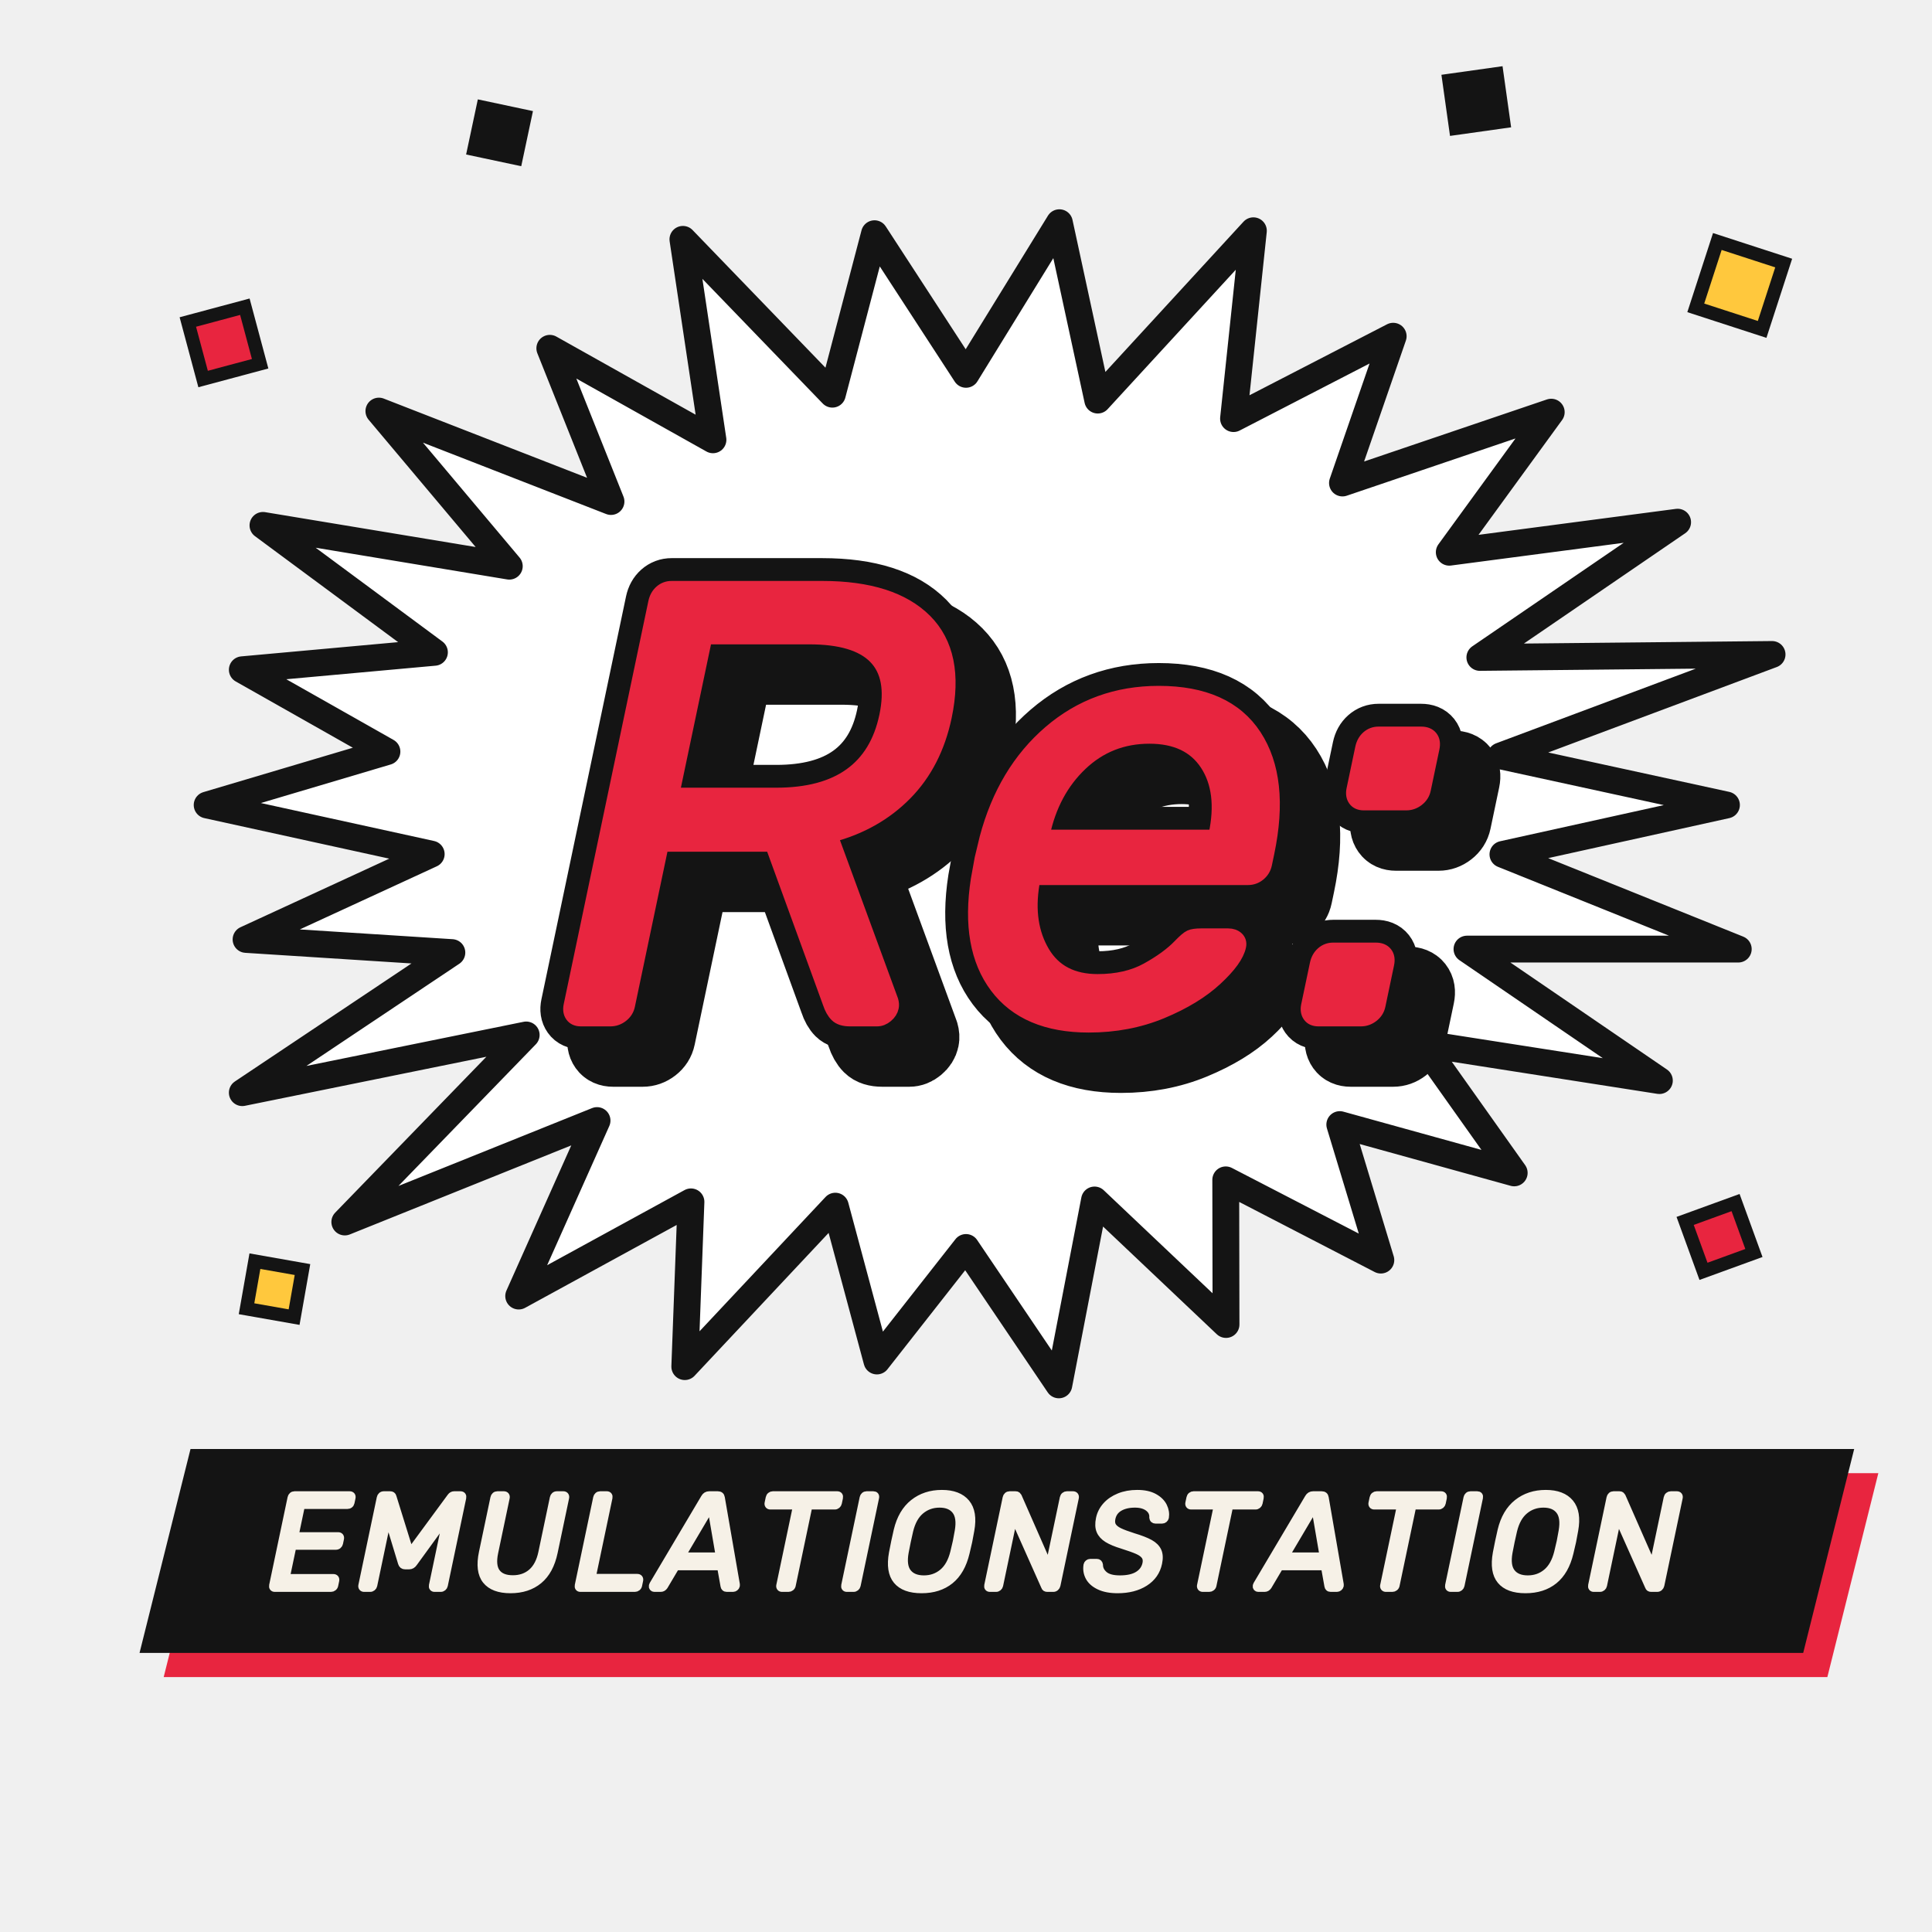
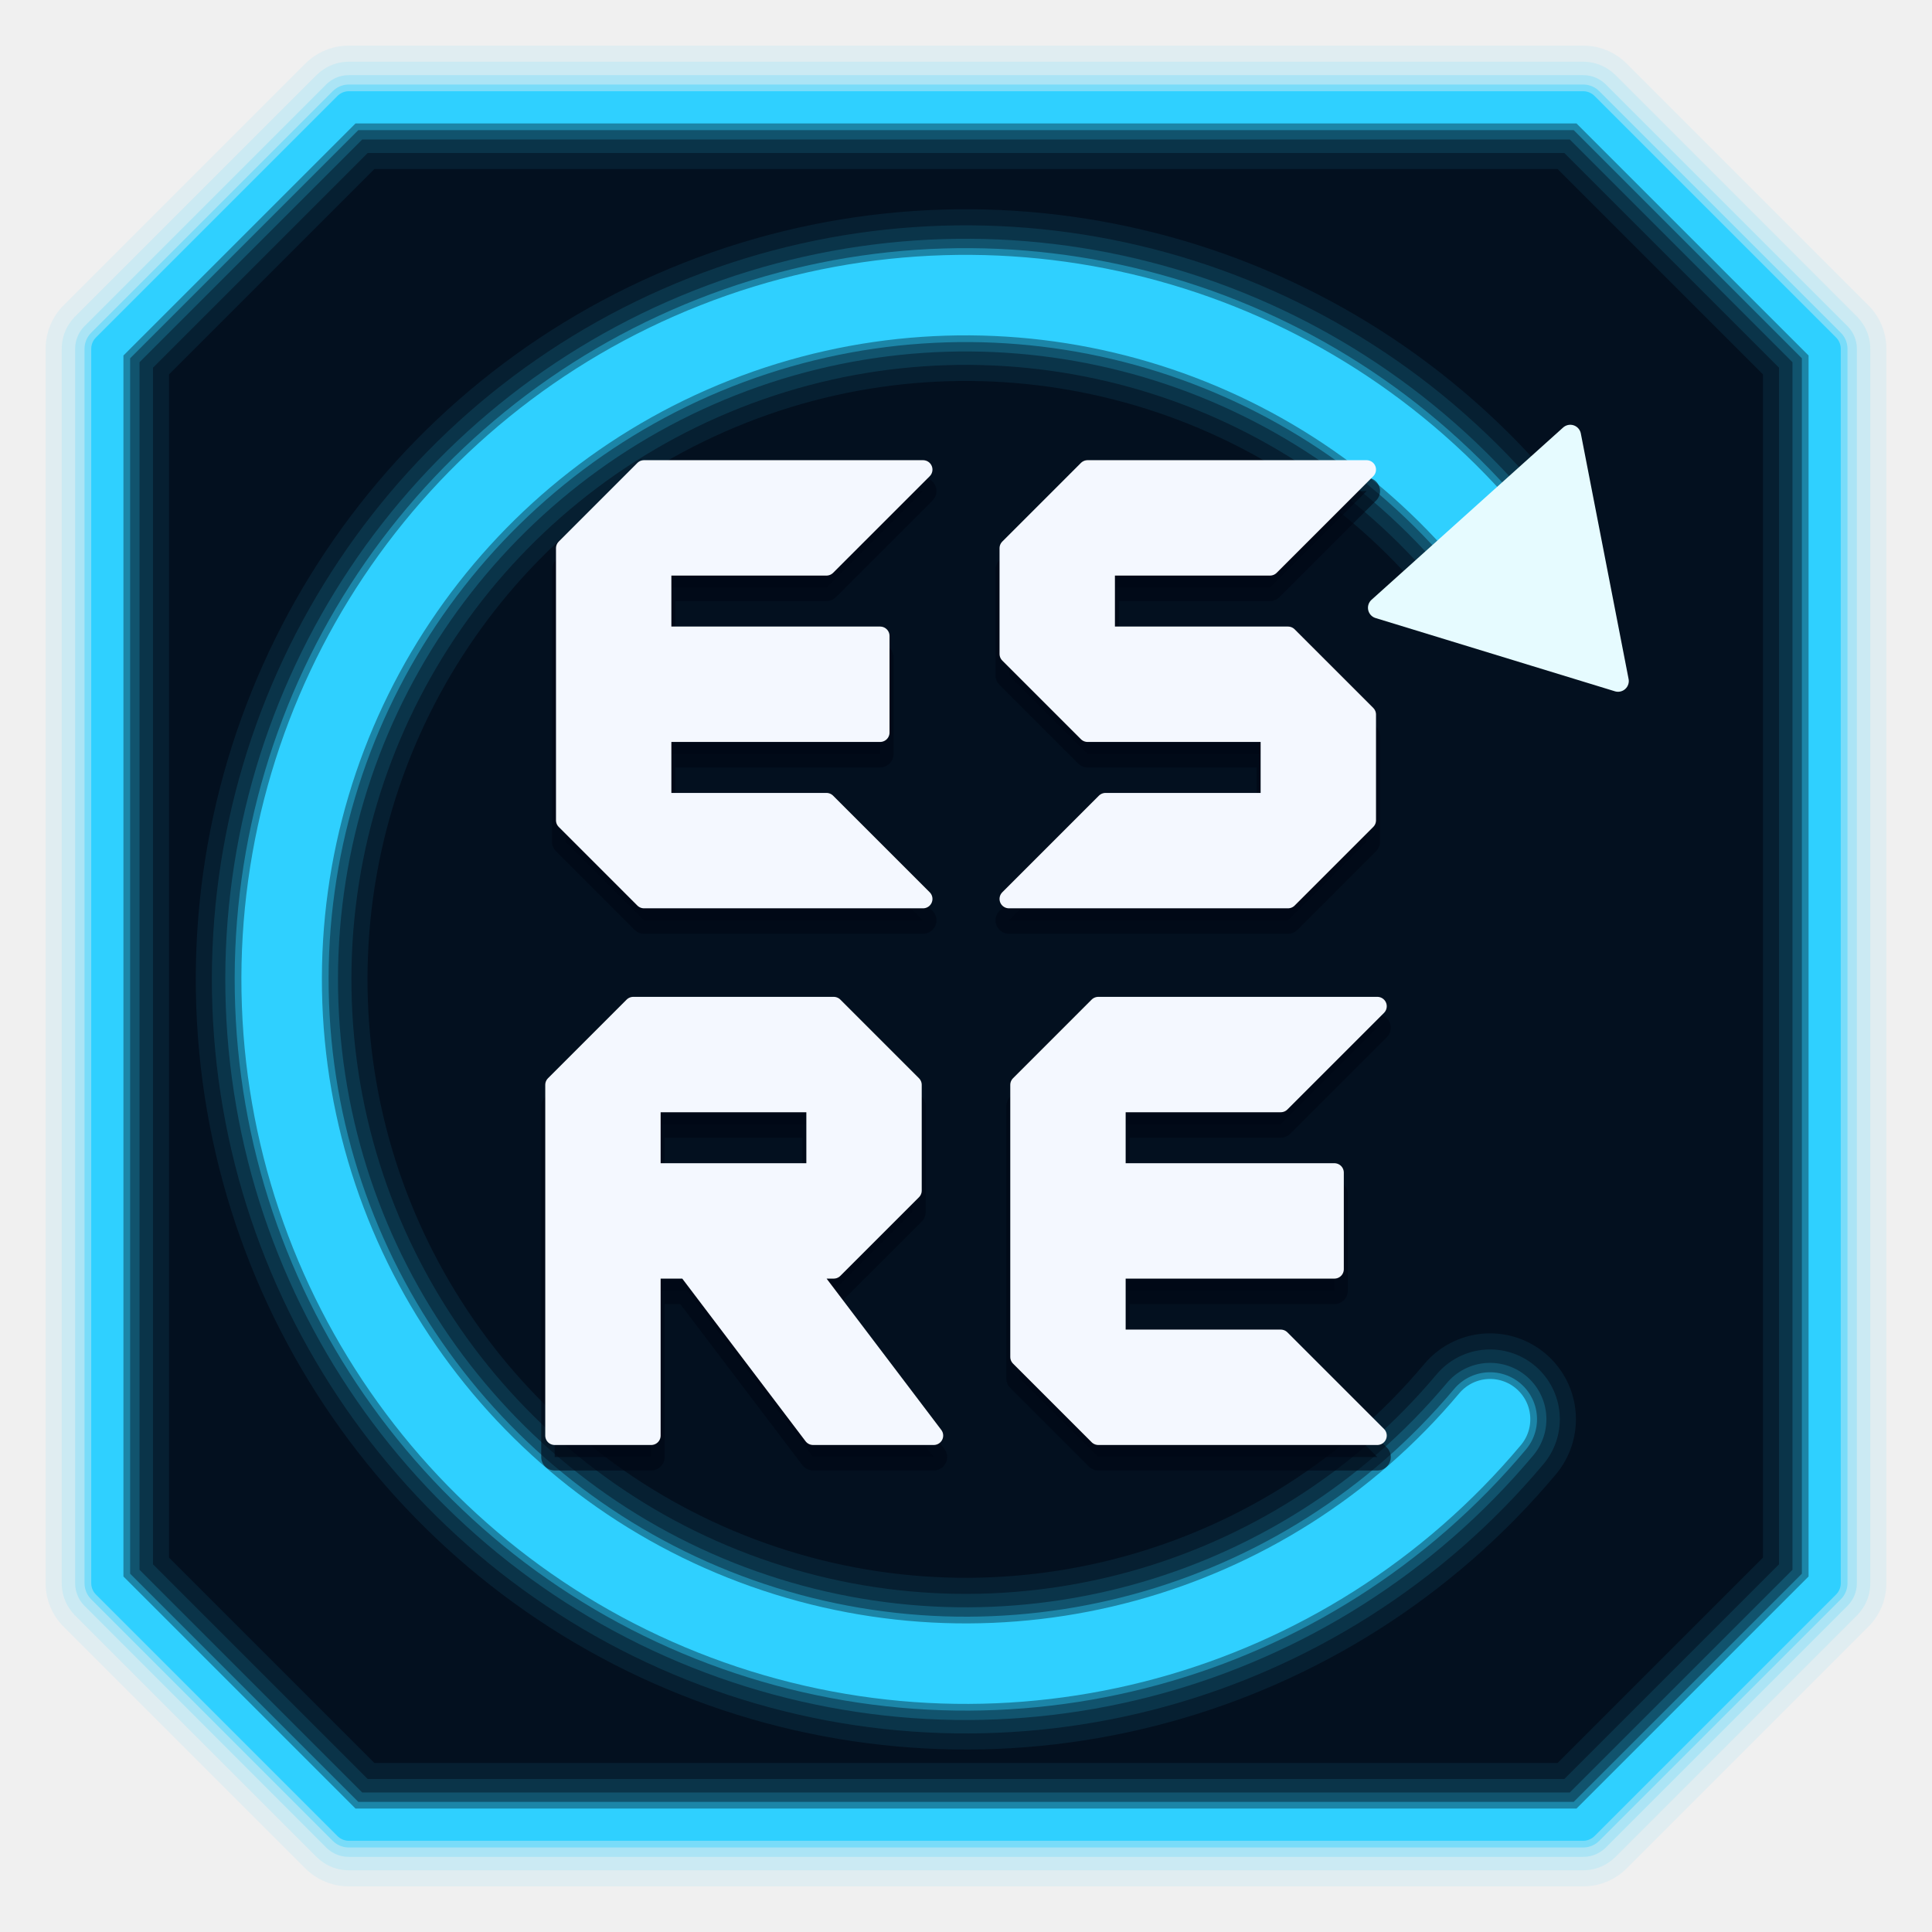
<svg xmlns="http://www.w3.org/2000/svg" width="720" height="720" viewBox="0 0 720 720">
-   <polygon points="643.4,300.0 560.1,318.4 647.8,353.7 546.7,353.7 618.4,402.7 530.1,388.9 564.3,437.1 499.3,419.1 514.6,469.6 456.8,439.7 456.9,493.6 407.9,447.2 394.6,516.1 360.0,464.9 326.8,507.2 311.3,449.5 255.2,509.3 257.5,447.9 193.3,483.0 222.5,417.6 128.5,455.4 196.1,385.7 90.3,407.2 168.4,355.0 91.7,350.1 160.7,318.3 77.2,300.0 144.2,280.1 90.3,249.6 161.9,243.1 98.0,195.8 189.8,211.0 141.2,153.2 227.7,186.9 204.9,129.8 265.7,163.9 254.5,89.2 310.2,146.9 325.9,87.1 360.0,139.5 394.8,83.0 409.1,149.1 467.1,86.0 459.7,156.0 519.2,125.3 500.3,180.0 578.1,153.6 540.1,205.8 625.2,194.6 551.5,245.0 660.4,243.9 559.3,281.7" fill="#ffffff" stroke="#141414" stroke-width="10" stroke-linejoin="round" />
-   <path transform="translate(12 12)" d="M212.531 374.71 244.071 224.52Q244.602 221.99 246.296 220.495Q247.99 219.0 250.29 219.0H306.41Q332.63 219.0 344.881 231.305Q357.132 243.61 352.205 267.07Q348.534 284.55 337.428 295.82Q326.321 307.09 309.763 311.46L332.287 372.87Q332.688 374.25 332.446 375.4Q332.06 377.24 330.39 378.62Q328.72 380.0 326.88 380.0H316.76Q313.31 380.0 311.693 378.39Q310.076 376.78 309.094 373.79L287.649 314.91H246.709L234.151 374.71Q233.668 377.01 231.744 378.505Q229.82 380.0 227.52 380.0H216.48Q214.18 380.0 213.114 378.505Q212.048 377.01 212.531 374.71ZM289.31 296.05Q324.039 296.05 330.174 266.84Q336.308 237.63 301.578 237.63H262.938L250.669 296.05ZM364.294 327.79 365.706 319.97 367.53 312.38Q374.127 287.54 391.248 272.82Q408.369 258.1 431.829 258.1Q457.129 258.1 467.663 274.2Q478.197 290.3 472.401 317.9L471.532 322.04Q471.049 324.34 469.24 325.835Q467.431 327.33 465.131 327.33H385.321L384.886 329.4Q382.437 344.35 388.725 354.93Q395.013 365.51 409.043 365.51Q419.853 365.51 427.531 361.255Q435.21 357.0 439.626 352.4Q442.276 349.64 443.546 349.065Q444.817 348.49 447.577 348.49H457.697Q459.767 348.49 461.021 349.64Q462.274 350.79 461.888 352.63Q460.825 357.69 453.118 364.82Q445.411 371.95 432.939 377.125Q420.467 382.3 405.747 382.3Q382.287 382.3 371.324 367.695Q360.361 353.09 364.294 327.79ZM452.775 311.69 452.92 311.0Q456.301 294.9 449.686 284.78Q443.071 274.66 428.351 274.66Q413.401 274.66 402.766 284.78Q392.131 294.9 388.75 311.0L388.605 311.69ZM504.286 294.21 507.522 278.8Q508.053 276.27 509.747 274.775Q511.441 273.28 513.741 273.28H529.611Q532.141 273.28 533.322 274.775Q534.503 276.27 533.972 278.8L530.736 294.21Q530.253 296.51 528.329 298.005Q526.405 299.5 524.105 299.5H508.235Q505.935 299.5 504.869 298.005Q503.803 296.51 504.286 294.21ZM487.381 374.71 490.617 359.3Q491.148 356.77 492.842 355.275Q494.536 353.78 496.836 353.78H512.706Q515.236 353.78 516.417 355.275Q517.598 356.77 517.067 359.3L513.831 374.71Q513.348 377.01 511.424 378.505Q509.5 380.0 507.2 380.0H491.33Q489.03 380.0 487.964 378.505Q486.898 377.01 487.381 374.71Z" fill="#141414" stroke="#141414" stroke-width="26" stroke-linejoin="round" />
-   <path d="M212.531 374.71 244.071 224.52Q244.602 221.99 246.296 220.495Q247.99 219.0 250.29 219.0H306.41Q332.63 219.0 344.881 231.305Q357.132 243.61 352.205 267.07Q348.534 284.55 337.428 295.82Q326.321 307.09 309.763 311.46L332.287 372.87Q332.688 374.25 332.446 375.4Q332.06 377.24 330.39 378.62Q328.72 380.0 326.88 380.0H316.76Q313.31 380.0 311.693 378.39Q310.076 376.78 309.094 373.79L287.649 314.91H246.709L234.151 374.71Q233.668 377.01 231.744 378.505Q229.82 380.0 227.52 380.0H216.48Q214.18 380.0 213.114 378.505Q212.048 377.01 212.531 374.71ZM289.31 296.05Q324.039 296.05 330.174 266.84Q336.308 237.63 301.578 237.63H262.938L250.669 296.05ZM364.294 327.79 365.706 319.97 367.53 312.38Q374.127 287.54 391.248 272.82Q408.369 258.1 431.829 258.1Q457.129 258.1 467.663 274.2Q478.197 290.3 472.401 317.9L471.532 322.04Q471.049 324.34 469.24 325.835Q467.431 327.33 465.131 327.33H385.321L384.886 329.4Q382.437 344.35 388.725 354.93Q395.013 365.51 409.043 365.51Q419.853 365.51 427.531 361.255Q435.21 357.0 439.626 352.4Q442.276 349.64 443.546 349.065Q444.817 348.49 447.577 348.49H457.697Q459.767 348.49 461.021 349.64Q462.274 350.79 461.888 352.63Q460.825 357.69 453.118 364.82Q445.411 371.95 432.939 377.125Q420.467 382.3 405.747 382.3Q382.287 382.3 371.324 367.695Q360.361 353.09 364.294 327.79ZM452.775 311.69 452.92 311.0Q456.301 294.9 449.686 284.78Q443.071 274.66 428.351 274.66Q413.401 274.66 402.766 284.78Q392.131 294.9 388.75 311.0L388.605 311.69ZM504.286 294.21 507.522 278.8Q508.053 276.27 509.747 274.775Q511.441 273.28 513.741 273.28H529.611Q532.141 273.28 533.322 274.775Q534.503 276.27 533.972 278.8L530.736 294.21Q530.253 296.51 528.329 298.005Q526.405 299.5 524.105 299.5H508.235Q505.935 299.5 504.869 298.005Q503.803 296.51 504.286 294.21ZM487.381 374.71 490.617 359.3Q491.148 356.77 492.842 355.275Q494.536 353.78 496.836 353.78H512.706Q515.236 353.78 516.417 355.275Q517.598 356.77 517.067 359.3L513.831 374.71Q513.348 377.01 511.424 378.505Q509.5 380.0 507.2 380.0H491.33Q489.03 380.0 487.964 378.505Q486.898 377.01 487.381 374.71Z" fill="#141414" stroke="#141414" stroke-width="22" stroke-linejoin="round" />
-   <path d="M212.531 374.71 244.071 224.52Q244.602 221.99 246.296 220.495Q247.99 219.0 250.29 219.0H306.41Q332.63 219.0 344.881 231.305Q357.132 243.61 352.205 267.07Q348.534 284.55 337.428 295.82Q326.321 307.09 309.763 311.46L332.287 372.87Q332.688 374.25 332.446 375.4Q332.06 377.24 330.39 378.62Q328.72 380.0 326.88 380.0H316.76Q313.31 380.0 311.693 378.39Q310.076 376.78 309.094 373.79L287.649 314.91H246.709L234.151 374.71Q233.668 377.01 231.744 378.505Q229.82 380.0 227.52 380.0H216.48Q214.18 380.0 213.114 378.505Q212.048 377.01 212.531 374.71ZM289.31 296.05Q324.039 296.05 330.174 266.84Q336.308 237.63 301.578 237.63H262.938L250.669 296.05ZM364.294 327.79 365.706 319.97 367.53 312.38Q374.127 287.54 391.248 272.82Q408.369 258.1 431.829 258.1Q457.129 258.1 467.663 274.2Q478.197 290.3 472.401 317.9L471.532 322.04Q471.049 324.34 469.24 325.835Q467.431 327.33 465.131 327.33H385.321L384.886 329.4Q382.437 344.35 388.725 354.93Q395.013 365.51 409.043 365.51Q419.853 365.51 427.531 361.255Q435.21 357.0 439.626 352.4Q442.276 349.64 443.546 349.065Q444.817 348.49 447.577 348.49H457.697Q459.767 348.49 461.021 349.64Q462.274 350.79 461.888 352.63Q460.825 357.69 453.118 364.82Q445.411 371.95 432.939 377.125Q420.467 382.3 405.747 382.3Q382.287 382.3 371.324 367.695Q360.361 353.09 364.294 327.79ZM452.775 311.69 452.92 311.0Q456.301 294.9 449.686 284.78Q443.071 274.66 428.351 274.66Q413.401 274.66 402.766 284.78Q392.131 294.9 388.75 311.0L388.605 311.69ZM504.286 294.21 507.522 278.8Q508.053 276.27 509.747 274.775Q511.441 273.28 513.741 273.28H529.611Q532.141 273.28 533.322 274.775Q534.503 276.27 533.972 278.8L530.736 294.21Q530.253 296.51 528.329 298.005Q526.405 299.5 524.105 299.5H508.235Q505.935 299.5 504.869 298.005Q503.803 296.51 504.286 294.21ZM487.381 374.71 490.617 359.3Q491.148 356.77 492.842 355.275Q494.536 353.78 496.836 353.78H512.706Q515.236 353.78 516.417 355.275Q517.598 356.77 517.067 359.3L513.831 374.71Q513.348 377.01 511.424 378.505Q509.5 380.0 507.2 380.0H491.33Q489.03 380.0 487.964 378.505Q486.898 377.01 487.381 374.71Z" fill="#e8253f" stroke="#e8253f" stroke-width="5" stroke-linejoin="round" />
-   <path d="M 71.0 540 H 691.0 L 672.0 616 H 52 Z" fill="#e8253f" transform="translate(9 9)" />
-   <path d="M 71.0 540 H 691.0 L 672.0 616 H 52 Z" fill="#141414" />
-   <path d="M101.541 590.85 108.398 558.2Q108.513 557.65 108.882 557.325Q109.25 557.0 109.75 557.0H130.3Q130.85 557.0 131.107 557.325Q131.363 557.65 131.248 558.2L130.87 560.0Q130.765 560.5 130.377 560.8Q129.989 561.1 129.439 561.1H112.389L110.047 572.25H125.997Q126.547 572.25 126.804 572.575Q127.061 572.9 126.945 573.45L126.588 575.15Q126.483 575.65 126.09 575.975Q125.697 576.3 125.147 576.3H109.197L106.771 587.85H124.221Q124.771 587.85 125.028 588.175Q125.285 588.5 125.169 589.05L124.791 590.85Q124.686 591.35 124.268 591.675Q123.85 592.0 123.35 592.0H102.4Q101.9 592.0 101.668 591.675Q101.436 591.35 101.541 590.85ZM134.791 590.85 141.648 558.2Q141.763 557.65 142.132 557.325Q142.5 557.0 143.05 557.0H145.4Q146.3 557.0 146.492 557.75L152.848 578.2L167.892 557.75Q168.45 557.0 169.25 557.0H171.6Q172.15 557.0 172.382 557.325Q172.613 557.65 172.498 558.2L165.641 590.85Q165.536 591.35 165.143 591.675Q164.75 592.0 164.25 592.0H161.95Q161.45 592.0 161.218 591.675Q160.986 591.35 161.091 590.85L166.31 566.0L154.284 582.55Q153.564 583.6 152.464 583.6H150.964Q149.914 583.6 149.584 582.55L144.56 566.0L139.341 590.85Q139.236 591.35 138.843 591.675Q138.45 592.0 137.95 592.0H135.7Q135.2 592.0 134.943 591.675Q134.686 591.35 134.791 590.85ZM179.735 578.5 183.998 558.2Q184.113 557.65 184.482 557.325Q184.85 557.0 185.35 557.0H187.75Q188.3 557.0 188.557 557.325Q188.813 557.65 188.698 558.2L184.414 578.6Q183.385 583.5 185.156 585.9Q186.927 588.3 191.127 588.3Q195.277 588.3 198.061 585.875Q200.845 583.45 201.864 578.6L206.148 558.2Q206.263 557.65 206.632 557.325Q207.0 557.0 207.55 557.0H209.95Q210.45 557.0 210.707 557.325Q210.963 557.65 210.848 558.2L206.585 578.5Q205.104 585.55 200.9 589.025Q196.695 592.5 190.245 592.5Q183.795 592.5 181.025 589.025Q178.254 585.55 179.735 578.5ZM215.441 590.85 222.308 558.15Q222.413 557.65 222.782 557.325Q223.15 557.0 223.65 557.0H226.15Q226.65 557.0 226.882 557.325Q227.113 557.65 227.008 558.15L220.782 587.8H237.482Q238.032 587.8 238.289 588.125Q238.545 588.45 238.44 588.95L238.041 590.85Q237.936 591.35 237.518 591.675Q237.1 592.0 236.6 592.0H216.3Q215.8 592.0 215.568 591.675Q215.336 591.35 215.441 590.85ZM243.06 591.0 243.275 590.45 262.469 558.1Q263.1 557.0 264.3 557.0H267.5Q268.7 557.0 268.869 558.1L274.476 590.45L274.46 591.0Q274.376 591.4 273.988 591.7Q273.6 592.0 273.2 592.0H270.85Q270.35 592.0 270.083 591.725Q269.815 591.45 269.779 591.15L268.49 583.95H251.94L247.678 591.15Q247.1 592.0 246.25 592.0H243.85Q243.45 592.0 243.213 591.7Q242.976 591.4 243.06 591.0ZM254.262 579.8H267.962L264.882 561.85ZM290.541 590.85 296.747 561.3H287.097Q286.597 561.3 286.34 560.975Q286.084 560.65 286.188 560.15L286.598 558.2Q286.714 557.65 287.107 557.325Q287.5 557.0 288.0 557.0H312.0Q312.55 557.0 312.782 557.325Q313.014 557.65 312.898 558.2L312.488 560.15Q312.384 560.65 311.99 560.975Q311.597 561.3 311.097 561.3H301.497L295.291 590.85Q295.187 591.35 294.768 591.675Q294.35 592.0 293.85 592.0H291.45Q290.95 592.0 290.693 591.675Q290.437 591.35 290.541 590.85ZM314.742 590.85 321.609 558.15Q321.714 557.65 322.082 557.325Q322.45 557.0 322.95 557.0H325.45Q326.0 557.0 326.237 557.3Q326.474 557.6 326.359 558.15L319.492 590.85Q319.387 591.35 318.993 591.675Q318.6 592.0 318.1 592.0H315.6Q315.1 592.0 314.868 591.675Q314.637 591.35 314.742 590.85ZM332.533 578.75Q332.798 577.25 333.375 574.5Q333.953 571.75 334.307 570.3Q335.935 563.5 340.345 560.0Q344.755 556.5 351.005 556.5Q357.255 556.5 360.17 560.0Q363.085 563.5 361.857 570.3Q361.348 573.2 361.075 574.5Q360.813 575.75 360.083 578.75Q358.434 585.65 354.189 589.075Q349.945 592.5 343.445 592.5Q336.945 592.5 334.114 589.075Q331.284 585.65 332.533 578.75ZM355.385 578.5Q356.115 575.5 356.325 574.5Q356.556 573.4 357.065 570.5Q357.915 565.5 356.03 563.05Q354.144 560.6 350.144 560.6Q346.144 560.6 343.205 563.05Q340.265 565.5 339.065 570.5Q338.711 571.95 338.175 574.5Q337.65 577.0 337.385 578.5Q336.485 583.5 338.376 585.925Q340.267 588.35 344.317 588.35Q348.317 588.35 351.226 585.925Q354.135 583.5 355.385 578.5ZM368.042 590.85 374.898 558.2Q375.014 557.65 375.382 557.325Q375.75 557.0 376.25 557.0H378.45Q378.95 557.0 379.158 557.2Q379.366 557.4 379.553 557.7L390.885 583.5L396.198 558.2Q396.314 557.65 396.707 557.325Q397.1 557.0 397.6 557.0H399.85Q400.4 557.0 400.657 557.325Q400.914 557.65 400.798 558.2L393.952 590.8Q393.847 591.3 393.449 591.65Q393.05 592.0 392.55 592.0H390.3Q389.45 592.0 389.247 591.3L377.863 565.75L372.592 590.85Q372.487 591.35 372.093 591.675Q371.7 592.0 371.2 592.0H368.9Q368.4 592.0 368.168 591.675Q367.937 591.35 368.042 590.85ZM405.048 583.2Q405.132 582.8 405.495 582.5Q405.858 582.2 406.308 582.2H408.758Q409.658 582.2 409.798 583.2Q409.807 585.3 411.612 586.825Q413.417 588.35 417.367 588.35Q421.617 588.35 424.032 586.85Q426.447 585.35 427.003 582.7Q427.36 581.0 426.566 579.9Q425.772 578.8 423.92 577.975Q422.069 577.15 418.271 575.95Q414.651 574.85 412.639 573.6Q410.627 572.35 409.86 570.525Q409.093 568.7 409.681 565.9Q410.248 563.2 412.144 561.075Q414.041 558.95 417.048 557.725Q420.055 556.5 423.805 556.5Q427.705 556.5 430.191 557.875Q432.678 559.25 433.692 561.325Q434.706 563.4 434.365 565.5Q434.271 565.95 433.908 566.25Q433.545 566.55 433.095 566.55H430.595Q430.195 566.55 429.897 566.3Q429.6 566.05 429.555 565.55Q429.706 563.4 427.9 562.0Q426.094 560.6 422.944 560.6Q419.544 560.6 417.266 561.925Q414.988 563.25 414.442 565.85Q414.074 567.6 414.768 568.7Q415.462 569.8 417.209 570.65Q418.955 571.5 422.424 572.6Q426.422 573.8 428.595 575.0Q430.768 576.2 431.595 577.975Q432.423 579.75 431.834 582.55Q430.848 587.25 426.721 589.875Q422.595 592.5 416.495 592.5Q412.395 592.5 409.643 591.2Q406.891 589.9 405.762 587.775Q404.634 585.65 405.048 583.2ZM447.341 590.85 453.547 561.3H443.897Q443.397 561.3 443.14 560.975Q442.884 560.65 442.988 560.15L443.398 558.2Q443.514 557.65 443.907 557.325Q444.3 557.0 444.8 557.0H468.8Q469.35 557.0 469.582 557.325Q469.814 557.65 469.698 558.2L469.288 560.15Q469.183 560.65 468.79 560.975Q468.397 561.3 467.897 561.3H458.297L452.091 590.85Q451.987 591.35 451.568 591.675Q451.15 592.0 450.65 592.0H448.25Q447.75 592.0 447.493 591.675Q447.237 591.35 447.341 590.85ZM468.11 591.0 468.326 590.45 487.519 558.1Q488.15 557.0 489.35 557.0H492.55Q493.75 557.0 493.919 558.1L499.526 590.45L499.51 591.0Q499.426 591.4 499.038 591.7Q498.65 592.0 498.25 592.0H495.9Q495.4 592.0 495.133 591.725Q494.866 591.45 494.829 591.15L493.541 583.95H476.991L472.729 591.15Q472.15 592.0 471.3 592.0H468.9Q468.5 592.0 468.263 591.7Q468.026 591.4 468.11 591.0ZM479.312 579.8H493.012L489.932 561.85ZM515.591 590.85 521.797 561.3H512.147Q511.647 561.3 511.39 560.975Q511.134 560.65 511.238 560.15L511.648 558.2Q511.764 557.65 512.157 557.325Q512.55 557.0 513.05 557.0H537.05Q537.6 557.0 537.832 557.325Q538.063 557.65 537.948 558.2L537.538 560.15Q537.433 560.65 537.04 560.975Q536.647 561.3 536.147 561.3H526.547L520.341 590.85Q520.236 591.35 519.818 591.675Q519.4 592.0 518.9 592.0H516.5Q516.0 592.0 515.743 591.675Q515.486 591.35 515.591 590.85ZM539.791 590.85 546.659 558.15Q546.764 557.65 547.132 557.325Q547.5 557.0 548.0 557.0H550.5Q551.05 557.0 551.287 557.3Q551.524 557.6 551.409 558.15L544.541 590.85Q544.437 591.35 544.043 591.675Q543.65 592.0 543.15 592.0H540.65Q540.15 592.0 539.918 591.675Q539.687 591.35 539.791 590.85ZM557.582 578.75Q557.847 577.25 558.425 574.5Q559.002 571.75 559.357 570.3Q560.985 563.5 565.395 560.0Q569.805 556.5 576.055 556.5Q582.305 556.5 585.22 560.0Q588.135 563.5 586.907 570.3Q586.398 573.2 586.125 574.5Q585.862 575.75 585.132 578.75Q583.483 585.65 579.239 589.075Q574.995 592.5 568.495 592.5Q561.995 592.5 559.164 589.075Q556.333 585.65 557.582 578.75ZM580.435 578.5Q581.165 575.5 581.375 574.5Q581.606 573.4 582.115 570.5Q582.965 565.5 581.079 563.05Q579.194 560.6 575.194 560.6Q571.194 560.6 568.255 563.05Q565.315 565.5 564.115 570.5Q563.76 571.95 563.225 574.5Q562.7 577.0 562.435 578.5Q561.535 583.5 563.426 585.925Q565.316 588.35 569.366 588.35Q573.366 588.35 576.276 585.925Q579.185 583.5 580.435 578.5ZM593.091 590.85 599.948 558.2Q600.063 557.65 600.432 557.325Q600.8 557.0 601.3 557.0H603.5Q604 557.0 604.208 557.2Q604.416 557.4 604.603 557.7L615.935 583.5L621.248 558.2Q621.363 557.65 621.757 557.325Q622.15 557.0 622.65 557.0H624.9Q625.45 557.0 625.707 557.325Q625.963 557.65 625.848 558.2L619.002 590.8Q618.897 591.3 618.498 591.65Q618.1 592.0 617.6 592.0H615.35Q614.5 592.0 614.297 591.3L602.912 565.75L597.641 590.85Q597.536 591.35 597.143 591.675Q596.75 592.0 596.25 592.0H593.95Q593.45 592.0 593.218 591.675Q592.986 591.35 593.091 590.85Z" fill="#f6f1e7" stroke="#f6f1e7" stroke-width="2.5" stroke-linejoin="round" />
-   <rect x="70" y="120" width="22" height="22" fill="#e8253f" stroke="#141414" stroke-width="5" transform="rotate(-15 70 120)" />
-   <rect x="640" y="90" width="26" height="26" fill="#ffc83d" stroke="#141414" stroke-width="5" transform="rotate(18 640 90)" />
-   <rect x="95" y="470" width="18" height="18" fill="#ffc83d" stroke="#141414" stroke-width="5" transform="rotate(10 95 470)" />
-   <rect x="628" y="455" width="20" height="20" fill="#e8253f" stroke="#141414" stroke-width="5" transform="rotate(-20 628 455)" />
-   <rect x="180" y="40" width="16" height="16" fill="#141414" stroke="#141414" stroke-width="5" transform="rotate(12 180 40)" />
-   <rect x="540" y="30" width="18" height="18" fill="#141414" stroke="#141414" stroke-width="5" transform="rotate(-8 540 30)" />
+   <path d="M 130 40 H 590 L 680 130 V 590 L 590 680 H 130 L 40 590 V 130 Z" fill="#03101f" />
+   <path d="M 130 40 H 590 L 680 130 V 590 L 590 680 H 130 L 40 590 V 130 Z" fill="none" stroke="#2fd0ff" stroke-opacity="0.08" stroke-width="46" stroke-linecap="round" stroke-linejoin="round" />
+   <path d="M 130 40 H 590 L 680 130 V 590 L 590 680 H 130 L 40 590 V 130 Z" fill="none" stroke="#2fd0ff" stroke-opacity="0.12" stroke-width="34" stroke-linecap="round" stroke-linejoin="round" />
+   <path d="M 130 40 H 590 L 680 130 V 590 L 590 680 H 130 L 40 590 V 130 Z" fill="none" stroke="#2fd0ff" stroke-opacity="0.2" stroke-width="24" stroke-linecap="round" stroke-linejoin="round" />
+   <path d="M 130 40 H 590 L 680 130 V 590 L 590 680 H 130 L 40 590 V 130 Z" fill="none" stroke="#2fd0ff" stroke-opacity="0.4" stroke-width="17" stroke-linecap="round" stroke-linejoin="round" />
+   <path d="M 130 40 H 590 L 680 130 V 590 L 590 680 H 130 L 40 590 V 130 Z" fill="none" stroke="#2fd0ff" stroke-width="12" stroke-linecap="round" stroke-linejoin="round" />
+   <path d="M 555.3 528.9 A 255 255 0 1 1 549.5 194.4" fill="none" stroke="#2fd0ff" stroke-opacity="0.08" stroke-width="64" stroke-linecap="round" stroke-linejoin="round" />
+   <path d="M 555.3 528.9 A 255 255 0 1 1 549.5 194.4" fill="none" stroke="#2fd0ff" stroke-opacity="0.12" stroke-width="52" stroke-linecap="round" stroke-linejoin="round" />
+   <path d="M 555.3 528.9 A 255 255 0 1 1 549.5 194.4" fill="none" stroke="#2fd0ff" stroke-opacity="0.2" stroke-width="42" stroke-linecap="round" stroke-linejoin="round" />
+   <path d="M 555.3 528.9 A 255 255 0 1 1 549.5 194.4" fill="none" stroke="#2fd0ff" stroke-opacity="0.4" stroke-width="35" stroke-linecap="round" stroke-linejoin="round" />
+   <path d="M 555.3 528.9 A 255 255 0 1 1 549.5 194.4" fill="none" stroke="#2fd0ff" stroke-width="30" stroke-linecap="round" stroke-linejoin="round" />
+   <path d="M 603.0 253.8 L 585.2 162.3 L 513.8 226.5 Z" fill="#e6fbff" stroke="#e6fbff" stroke-width="8" stroke-linejoin="round" />
+   <path transform="translate(0 8)" d="M 240.0 175.0 L 344.0 175.0 L 308.0 211.0 L 246.7 211.0 L 246.7 237.0 L 328.0 237.0 L 328.0 273.0 L 246.7 273.0 L 246.7 299.0 L 308.0 299.0 L 344.0 335.0 L 240.0 335.0 L 210.7 305.7 L 210.7 204.3 Z M 405.3 175.0 L 509.3 175.0 L 473.3 211.0 L 412.0 211.0 L 412.0 237.0 L 480.0 237.0 L 509.3 266.3 L 509.3 305.7 L 480.0 335.0 L 376.0 335.0 L 412.0 299.0 L 473.3 299.0 L 473.3 273.0 L 405.3 273.0 L 376.0 243.7 L 376.0 204.3 Z" fill="#000814" fill-opacity="0.6" stroke="#000814" stroke-opacity="0.6" stroke-width="10" stroke-linejoin="round" fill-rule="evenodd" />
+   <path d="M 240.0 175.0 L 344.0 175.0 L 308.0 211.0 L 246.7 211.0 L 246.7 237.0 L 328.0 237.0 L 328.0 273.0 L 246.7 273.0 L 246.7 299.0 L 308.0 299.0 L 344.0 335.0 L 240.0 335.0 L 210.7 305.7 L 210.7 204.3 Z M 405.3 175.0 L 509.3 175.0 L 473.3 211.0 L 412.0 211.0 L 412.0 237.0 L 480.0 237.0 L 509.3 266.3 L 509.3 305.7 L 480.0 335.0 L 376.0 335.0 L 412.0 299.0 L 473.3 299.0 L 473.3 273.0 L 405.3 273.0 L 376.0 243.7 L 376.0 204.3 Z" fill="#f4f8ff" fill-rule="evenodd" stroke="#f4f8ff" stroke-width="7" stroke-linejoin="round" />
+   <path transform="translate(0 8)" d="M 236.0 375.0 L 310.7 375.0 L 340.0 404.3 L 340.0 443.7 L 310.7 473.0 L 242.7 473.0 L 242.7 535.0 L 206.7 535.0 L 206.7 404.3 Z M 242.7 411.0 L 304.0 411.0 L 304.0 437.0 L 242.7 437.0 Z M 256.0 473.0 L 301.0 473.0 L 348.0 535.0 L 303.0 535.0 Z M 409.3 375.0 L 513.3 375.0 L 477.3 411.0 L 416.0 411.0 L 416.0 437.0 L 497.3 437.0 L 497.3 473.0 L 416.0 473.0 L 416.0 499.0 L 477.3 499.0 L 513.3 535.0 L 409.3 535.0 L 380.0 505.7 L 380.0 404.3 Z" fill="#000814" fill-opacity="0.6" stroke="#000814" stroke-opacity="0.6" stroke-width="10" stroke-linejoin="round" fill-rule="evenodd" />
+   <path d="M 236.0 375.0 L 310.7 375.0 L 340.0 404.3 L 340.0 443.7 L 310.7 473.0 L 242.7 473.0 L 242.7 535.0 L 206.7 535.0 L 206.7 404.3 Z M 242.7 411.0 L 304.0 411.0 L 304.0 437.0 L 242.7 437.0 Z M 256.0 473.0 L 301.0 473.0 L 348.0 535.0 L 303.0 535.0 Z M 409.3 375.0 L 513.3 375.0 L 477.3 411.0 L 416.0 411.0 L 416.0 437.0 L 497.3 437.0 L 497.3 473.0 L 416.0 473.0 L 416.0 499.0 L 477.3 499.0 L 513.3 535.0 L 409.3 535.0 L 380.0 505.7 L 380.0 404.3 Z" fill="#f4f8ff" fill-rule="evenodd" stroke="#f4f8ff" stroke-width="7" stroke-linejoin="round" />
</svg>
